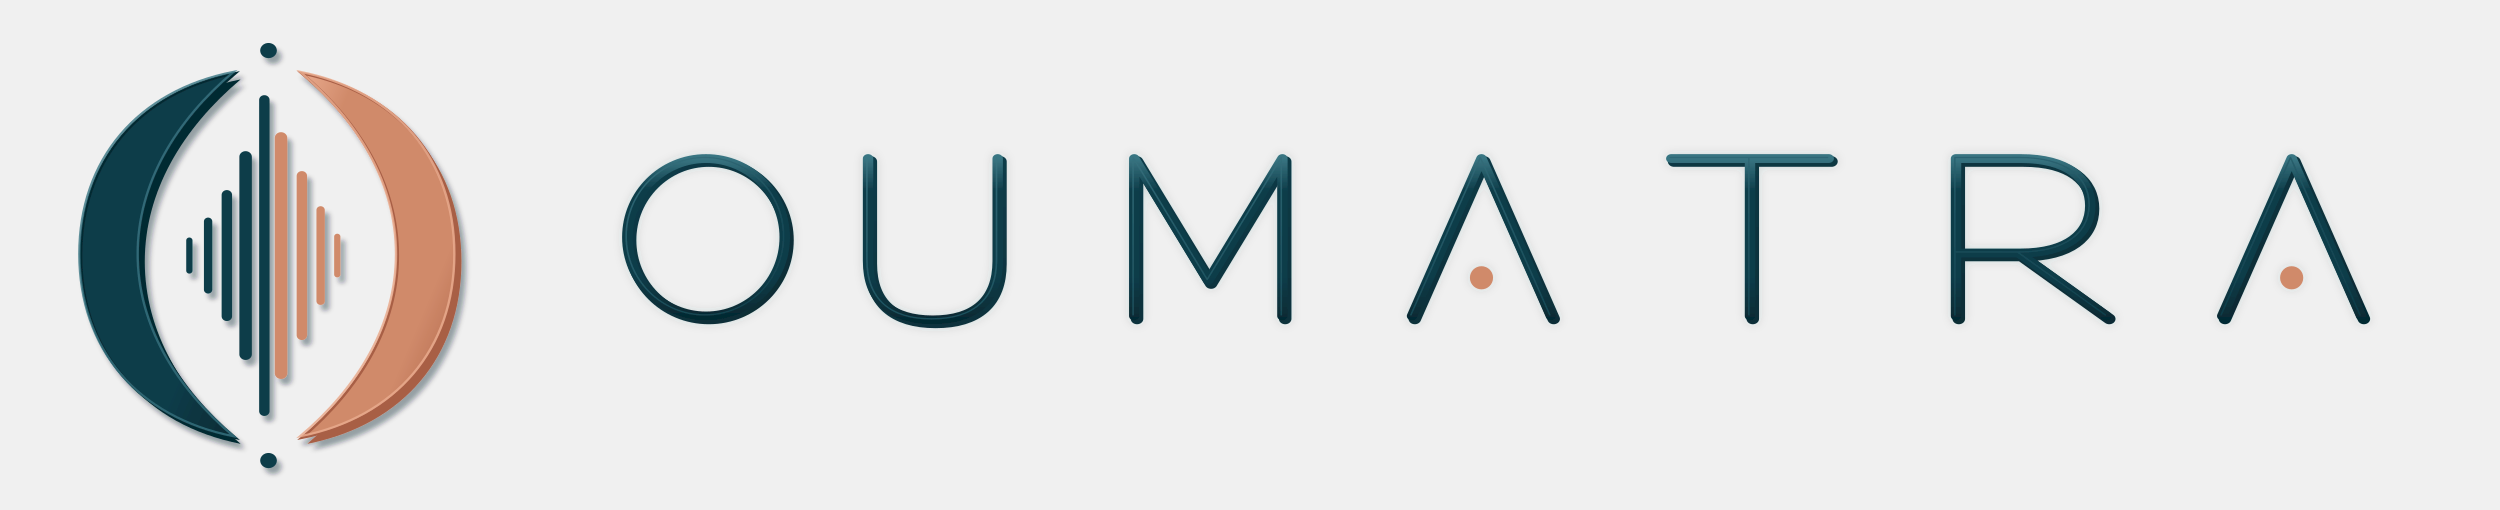
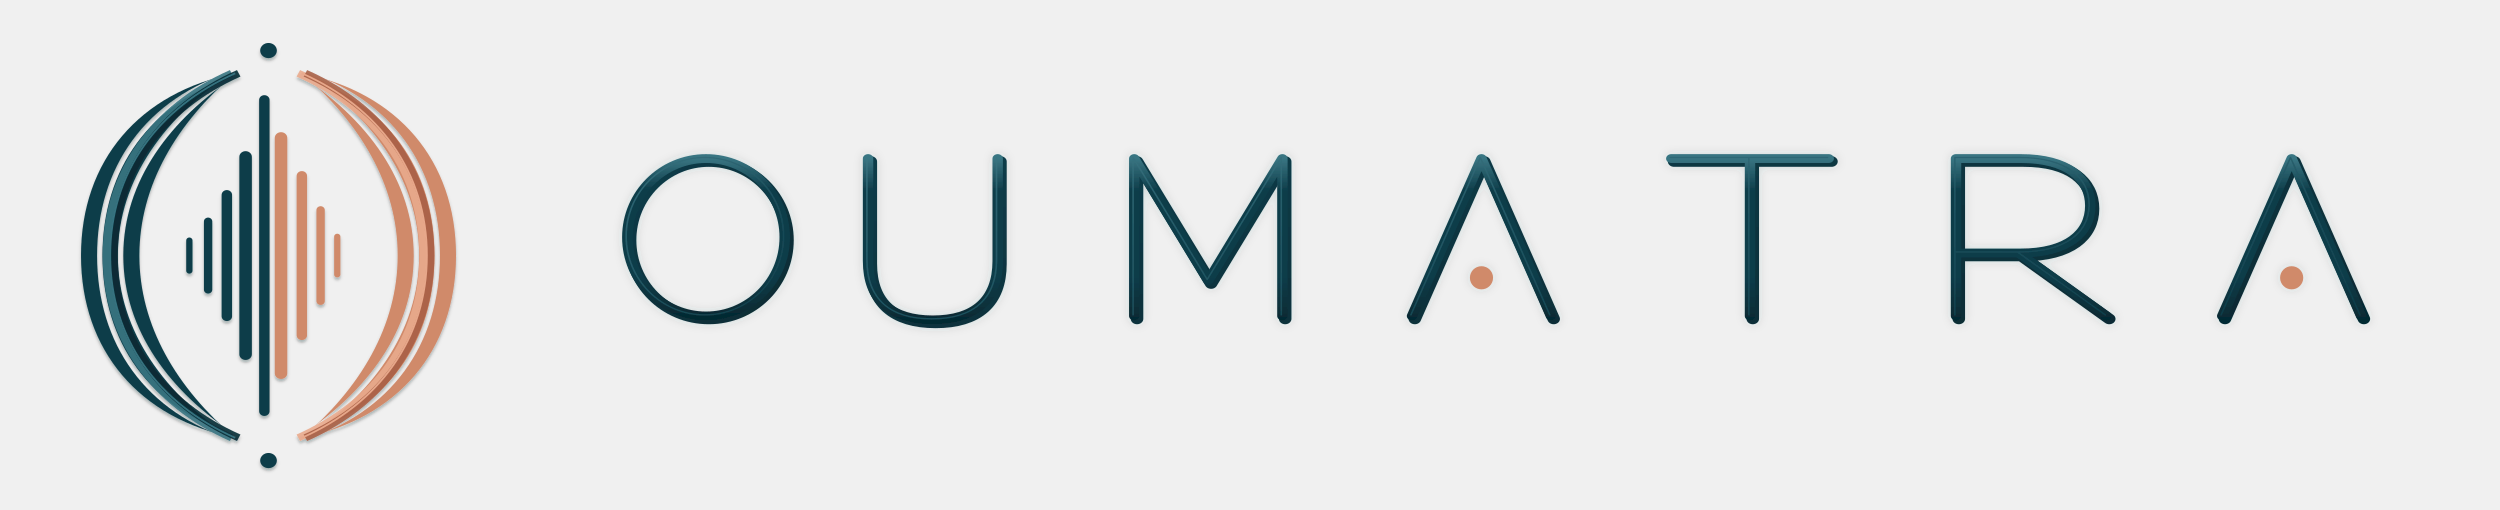
<svg xmlns="http://www.w3.org/2000/svg" viewBox="0 0 1080 220" role="img" aria-labelledby="title">
  <defs>
-     <linearGradient id="left-face" x1="0" y1="0" x2="1" y2="1">
-       <stop stop-color="#397582" />
-       <stop offset=".18" stop-color="#0E3D4A" />
-       <stop offset=".72" stop-color="#0E3D4A" />
+     <radialGradient id="left-face">
+       <stop stop-color="#0E3D4A" />
+       <stop offset=".7" stop-color="#0E3D4A" />
      <stop offset="1" stop-color="#062A33" />
-     </linearGradient>
-     <linearGradient id="right-face" x1="0" y1="0" x2="1" y2="1">
-       <stop stop-color="#E9AA8D" />
-       <stop offset=".18" stop-color="#D08A6A" />
-       <stop offset=".72" stop-color="#D08A6A" />
+     </radialGradient>
+     <radialGradient id="right-face">
+       <stop stop-color="#D08A6A" />
+       <stop offset=".7" stop-color="#D08A6A" />
      <stop offset="1" stop-color="#A85E45" />
-     </linearGradient>
+     </radialGradient>
    <linearGradient id="word-face" x1="0" y1="0" x2="0" y2="1">
      <stop stop-color="#397582" />
      <stop offset=".2" stop-color="#0E3D4A" />
      <stop offset=".72" stop-color="#0E3D4A" />
      <stop offset="1" stop-color="#062A33" />
    </linearGradient>
    <linearGradient id="word-highlight" x1="0" y1="0" x2="1" y2="1">
      <stop stop-color="#397582" />
      <stop offset="1" stop-color="#0E3D4A" />
    </linearGradient>
    <linearGradient id="word-shadow" x1="0" y1="0" x2="1" y2="1">
      <stop stop-color="#0E3D4A" />
      <stop offset="1" stop-color="#062A33" />
    </linearGradient>
    <filter id="raised" x="-30%" y="-30%" width="170%" height="180%">
-       <feDropShadow dx="2.2" dy="3.2" stdDeviation="1.25" flood-color="#061C22" flood-opacity=".38" />
+       <feDropShadow dx="0" dy="1.4" stdDeviation=".9" flood-color="#061C22" flood-opacity=".3" />
    </filter>
    <filter id="word-depth" x="-8%" y="-20%" width="116%" height="150%">
      <feGaussianBlur in="SourceAlpha" stdDeviation="2" result="glowAlpha" />
      <feFlood flood-color="#0E3D4A" flood-opacity=".14" />
      <feComposite in2="glowAlpha" operator="in" result="glow" />
      <feDropShadow dx="1.6" dy="2.4" stdDeviation="1.1" flood-color="#061C22" flood-opacity=".38" />
      <feMerge>
        <feMergeNode in="glow" />
        <feMergeNode in="SourceGraphic" />
      </feMerge>
    </filter>
+     <mask id="left-split">
+       <rect width="240" height="240" fill="#fff" />
+       <path d="M104 24C62 38 39 74 39 120s23 82 65 96" fill="none" stroke="#000" stroke-width="2.6" />
+       <path d="M104 24C72 47 49 80 49 120s23 73 55 96" fill="none" stroke="#000" stroke-width="2.6" />
+     </mask>
+     <mask id="right-split">
+       <rect width="240" height="240" fill="#fff" />
+       <path d="M136 24c42 14 65 50 65 96s-23 82-65 96" fill="none" stroke="#000" stroke-width="2.6" />
+       <path d="M136 24c32 23 55 56 55 96s-23 73-55 96" fill="none" stroke="#000" stroke-width="2.6" />
+     </mask>
  </defs>
  <g transform="translate(8 12) scale(.9 .82)">
    <g filter="url(#raised)">
-       <path d="M104 24C58 34 30 70 30 120s28 86 74 96C76 190 58 157 58 120s18-70 46-96Z" fill="#062A33" transform="translate(2.6 3.2)" />
-       <path d="M136 24c46 10 74 46 74 96s-28 86-74 96c28-26 46-59 46-96s-18-70-46-96Z" fill="#A85E45" transform="translate(2.6 3.2)" />
-       <path d="M104 24C58 34 30 70 30 120s28 86 74 96C76 190 58 157 58 120s18-70 46-96Z" fill="url(#left-face)" stroke="#062A33" stroke-width="1.35" />
-       <path d="M136 24c46 10 74 46 74 96s-28 86-74 96c28-26 46-59 46-96s-18-70-46-96Z" fill="url(#right-face)" stroke="#A85E45" stroke-width="1.35" />
-       <path d="M104 24C58 34 30 70 30 120s28 86 74 96C76 190 58 157 58 120s18-70 46-96Z" fill="none" stroke="#397582" stroke-opacity=".8" stroke-width="1.15" transform="translate(-.8 -.8)" />
-       <path d="M136 24c46 10 74 46 74 96s-28 86-74 96c28-26 46-59 46-96s-18-70-46-96Z" fill="none" stroke="#E9AA8D" stroke-opacity=".85" stroke-width="1.15" transform="translate(-.8 -.8)" />
+       <path d="M104 24C58 34 30 70 30 120s28 86 74 96C76 190 58 157 58 120s18-70 46-96Z" fill="#0E3D4A" mask="url(#left-split)" />
+       <path d="M136 24c46 10 74 46 74 96s-28 86-74 96c28-26 46-59 46-96s-18-70-46-96Z" fill="#D08A6A" mask="url(#right-split)" />
+       <g fill="none" stroke-linecap="butt">
+         <path d="M104 24C67 42 44 76 44 120s23 78 60 96" stroke="#397582" stroke-opacity=".9" stroke-width="3.8" transform="translate(-1.7 0)" />
+         <path d="M104 24C67 42 44 76 44 120s23 78 60 96" stroke="#062A33" stroke-opacity=".88" stroke-width="3.8" transform="translate(1.7 0)" />
+         <path d="M104 24C67 42 44 76 44 120s23 78 60 96" stroke="#397582" stroke-opacity=".96" stroke-width=".9" />
+         <path d="M136 24c37 18 60 52 60 96s-23 78-60 96" stroke="#E9AA8D" stroke-opacity=".9" stroke-width="3.8" transform="translate(-1.7 0)" />
+         <path d="M136 24c37 18 60 52 60 96s-23 78-60 96" stroke="#A85E45" stroke-opacity=".88" stroke-width="3.8" transform="translate(1.7 0)" />
+         <path d="M136 24c37 18 60 52 60 96s-23 78-60 96" stroke="#E9AA8D" stroke-opacity=".96" stroke-width=".9" />
+       </g>
      <g fill="none" stroke-linecap="round">
        <path d="M82 112v16" stroke="#0E3D4A" stroke-width="3" />
        <path d="M91 102v36" stroke="#0E3D4A" stroke-width="4" />
        <path d="M100 88v64" stroke="#0E3D4A" stroke-width="5" />
        <path d="M109 68v104" stroke="#0E3D4A" stroke-width="6" />
        <path d="M118 38v164" stroke="#0E3D4A" stroke-width="5" />
        <path d="M126 58v124" stroke="#D08A6A" stroke-width="6" />
        <path d="M136 78v84" stroke="#D08A6A" stroke-width="5" />
        <path d="M145 96v48" stroke="#D08A6A" stroke-width="4" />
        <path d="M153 110v20" stroke="#D08A6A" stroke-width="3" />
      </g>
      <circle cx="120" cy="12" r="4" fill="#0E3D4A" />
      <circle cx="120" cy="228" r="4" fill="#0E3D4A" />
    </g>
  </g>
  <g filter="url(#word-depth)">
    <g transform="translate(270 43) scale(1 .85) translate(1.2 1.5)" fill="none" stroke="url(#word-shadow)" stroke-width="5.4" stroke-linecap="round" stroke-linejoin="round">
      <ellipse cx="35" cy="70" rx="34" ry="40" />
      <path d="M105 30v52c0 20 10 30 28 30s28-10 28-30V30M220 110V30l32 62 32-62v80M340 110l30-80 30 80M452 30h68m-34 0v80M575 110V30h28c20 0 30 10 30 24s-10 24-30 24h-28m27 0 38 32M690 110l30-80 30 80" />
    </g>
    <g transform="translate(270 43) scale(1 .85)" fill="none" stroke="url(#word-face)" stroke-width="4.5" stroke-linecap="round" stroke-linejoin="round">
      <ellipse cx="35" cy="70" rx="34" ry="40" />
      <path d="M105 30v52c0 20 10 30 28 30s28-10 28-30V30M220 110V30l32 62 32-62v80M340 110l30-80 30 80M452 30h68m-34 0v80M575 110V30h28c20 0 30 10 30 24s-10 24-30 24h-28m27 0 38 32M690 110l30-80 30 80" />
    </g>
    <g transform="translate(270 43) scale(1 .85) translate(-.5 -.55)" fill="none" stroke="url(#word-highlight)" stroke-opacity=".8" stroke-width=".7" stroke-linecap="round" stroke-linejoin="round">
      <ellipse cx="35" cy="70" rx="34" ry="40" />
      <path d="M105 30v52c0 20 10 30 28 30s28-10 28-30V30M220 110V30l32 62 32-62v80M340 110l30-80 30 80M452 30h68m-34 0v80M575 110V30h28c20 0 30 10 30 24s-10 24-30 24h-28m27 0 38 32M690 110l30-80 30 80" />
    </g>
    <g fill="#D08A6A">
      <circle cx="640" cy="120" r="5" />
      <circle cx="990" cy="120" r="5" />
    </g>
  </g>
</svg>
